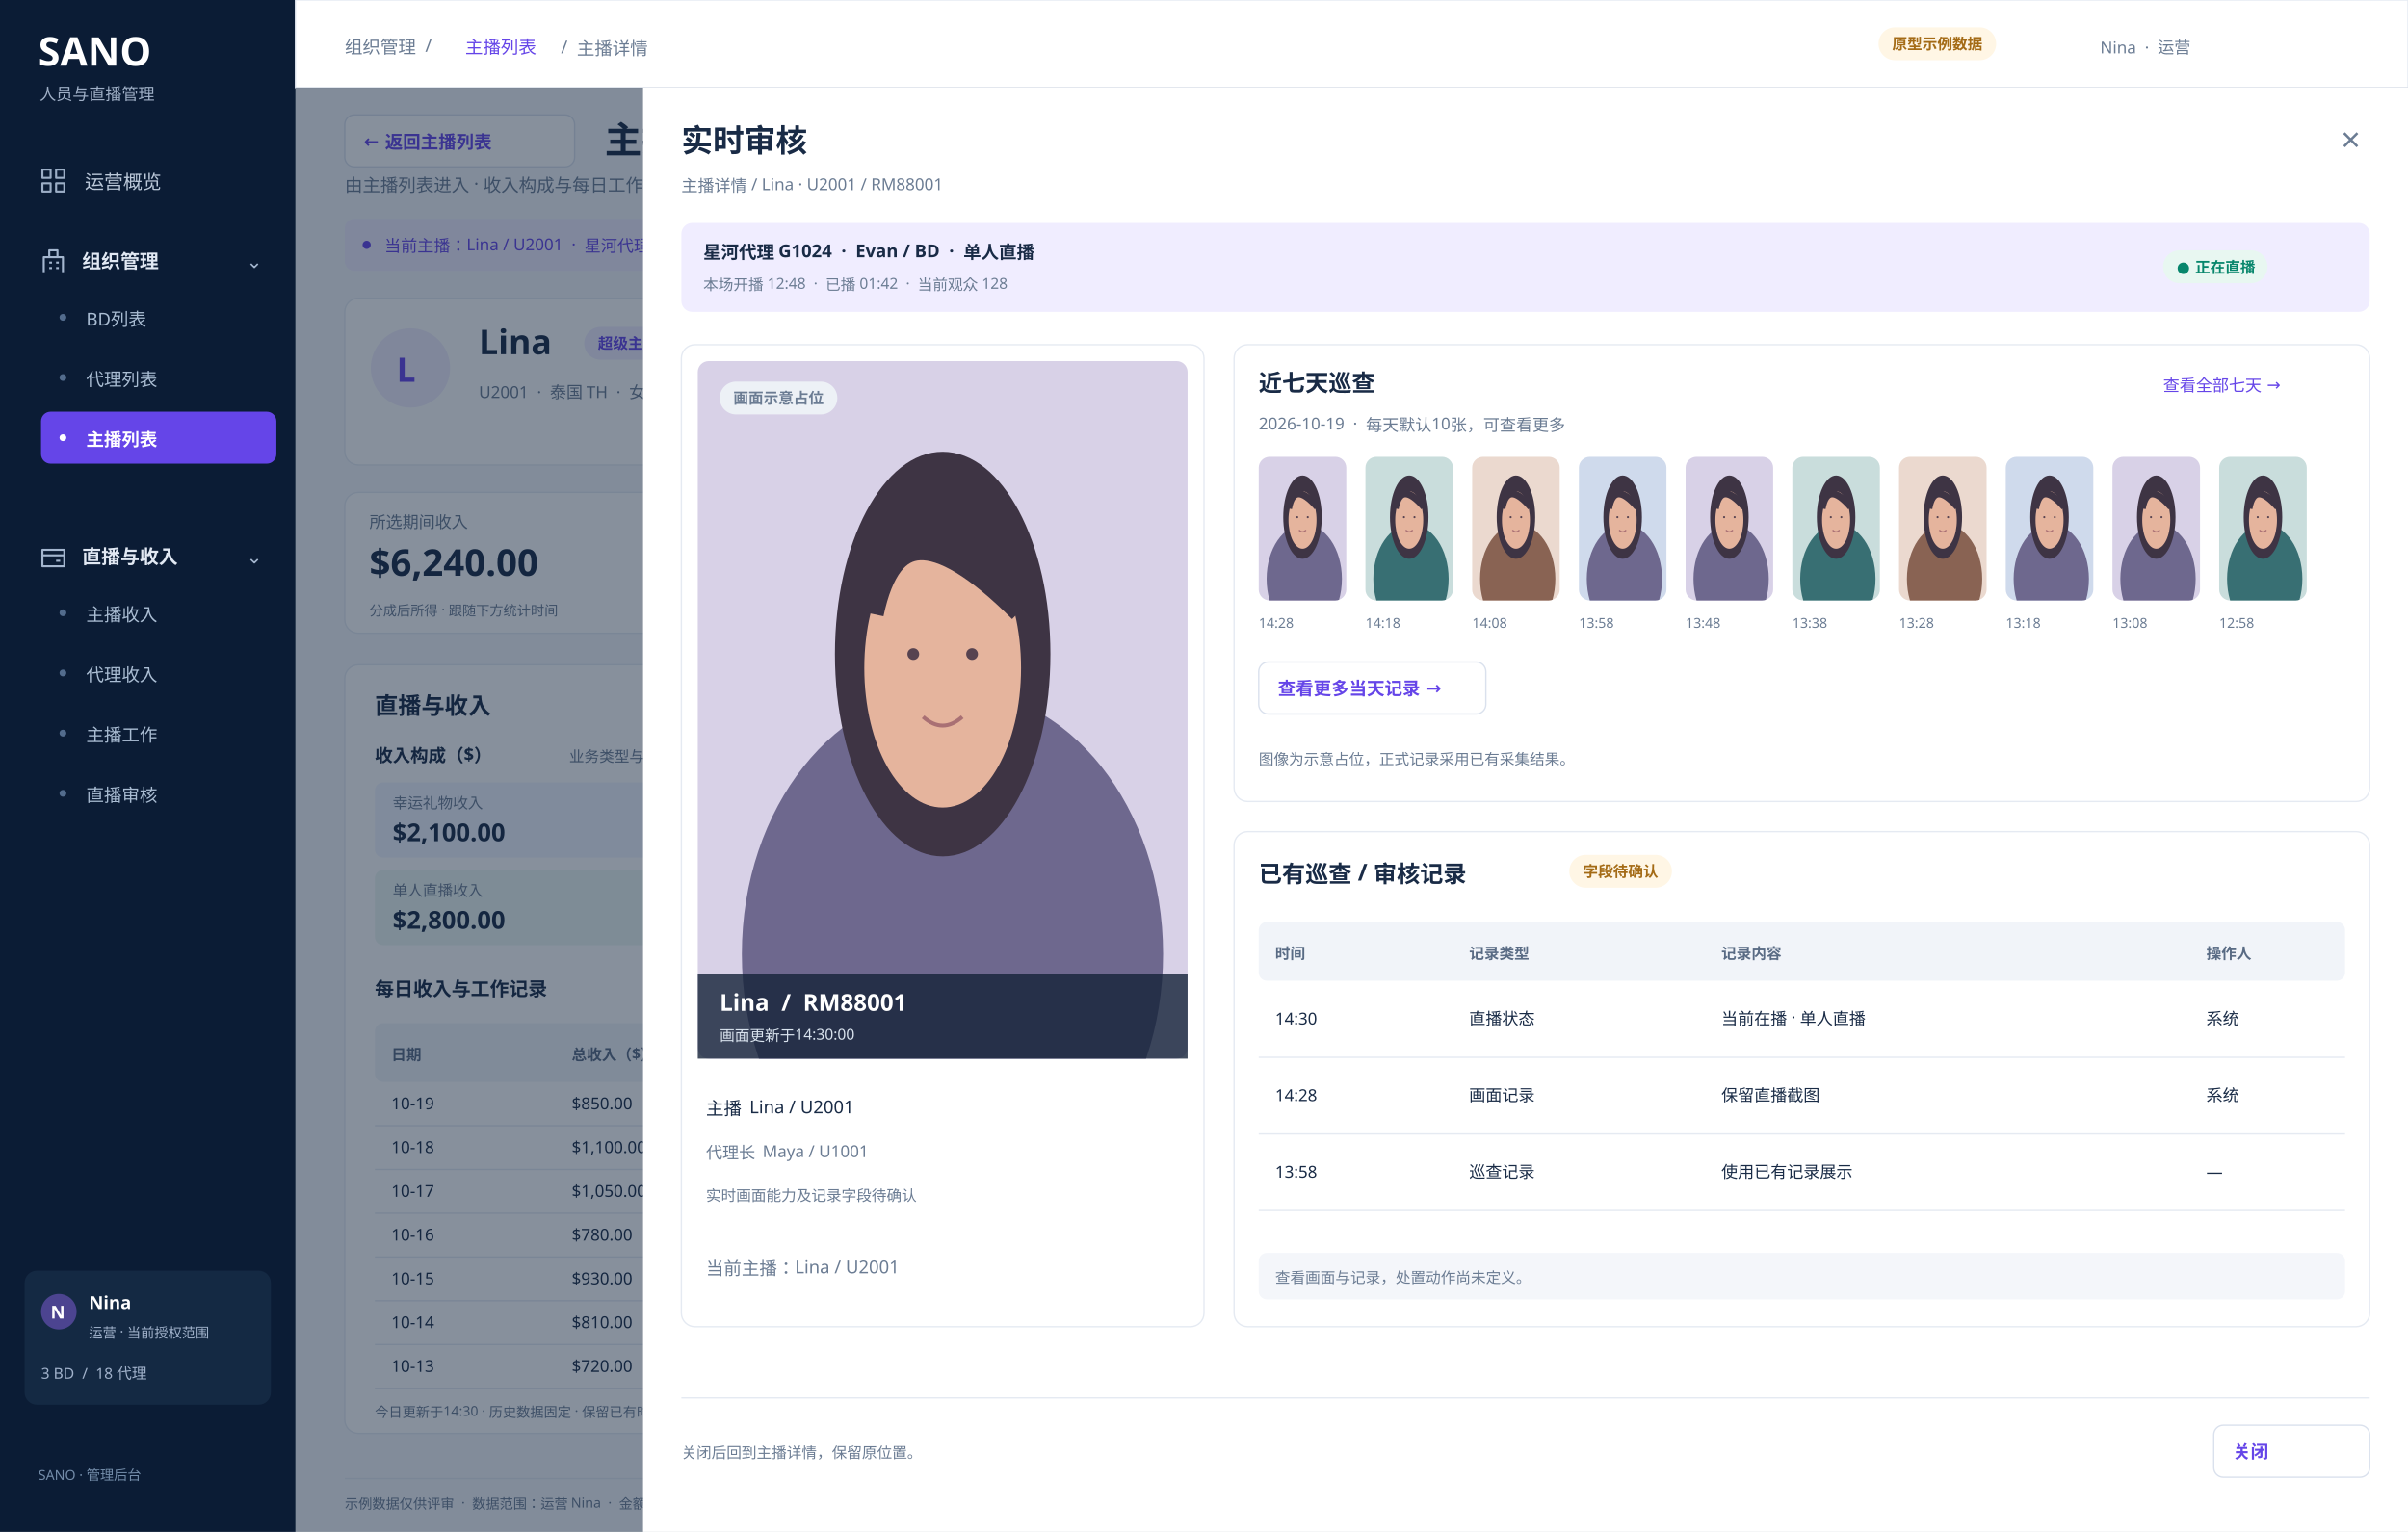
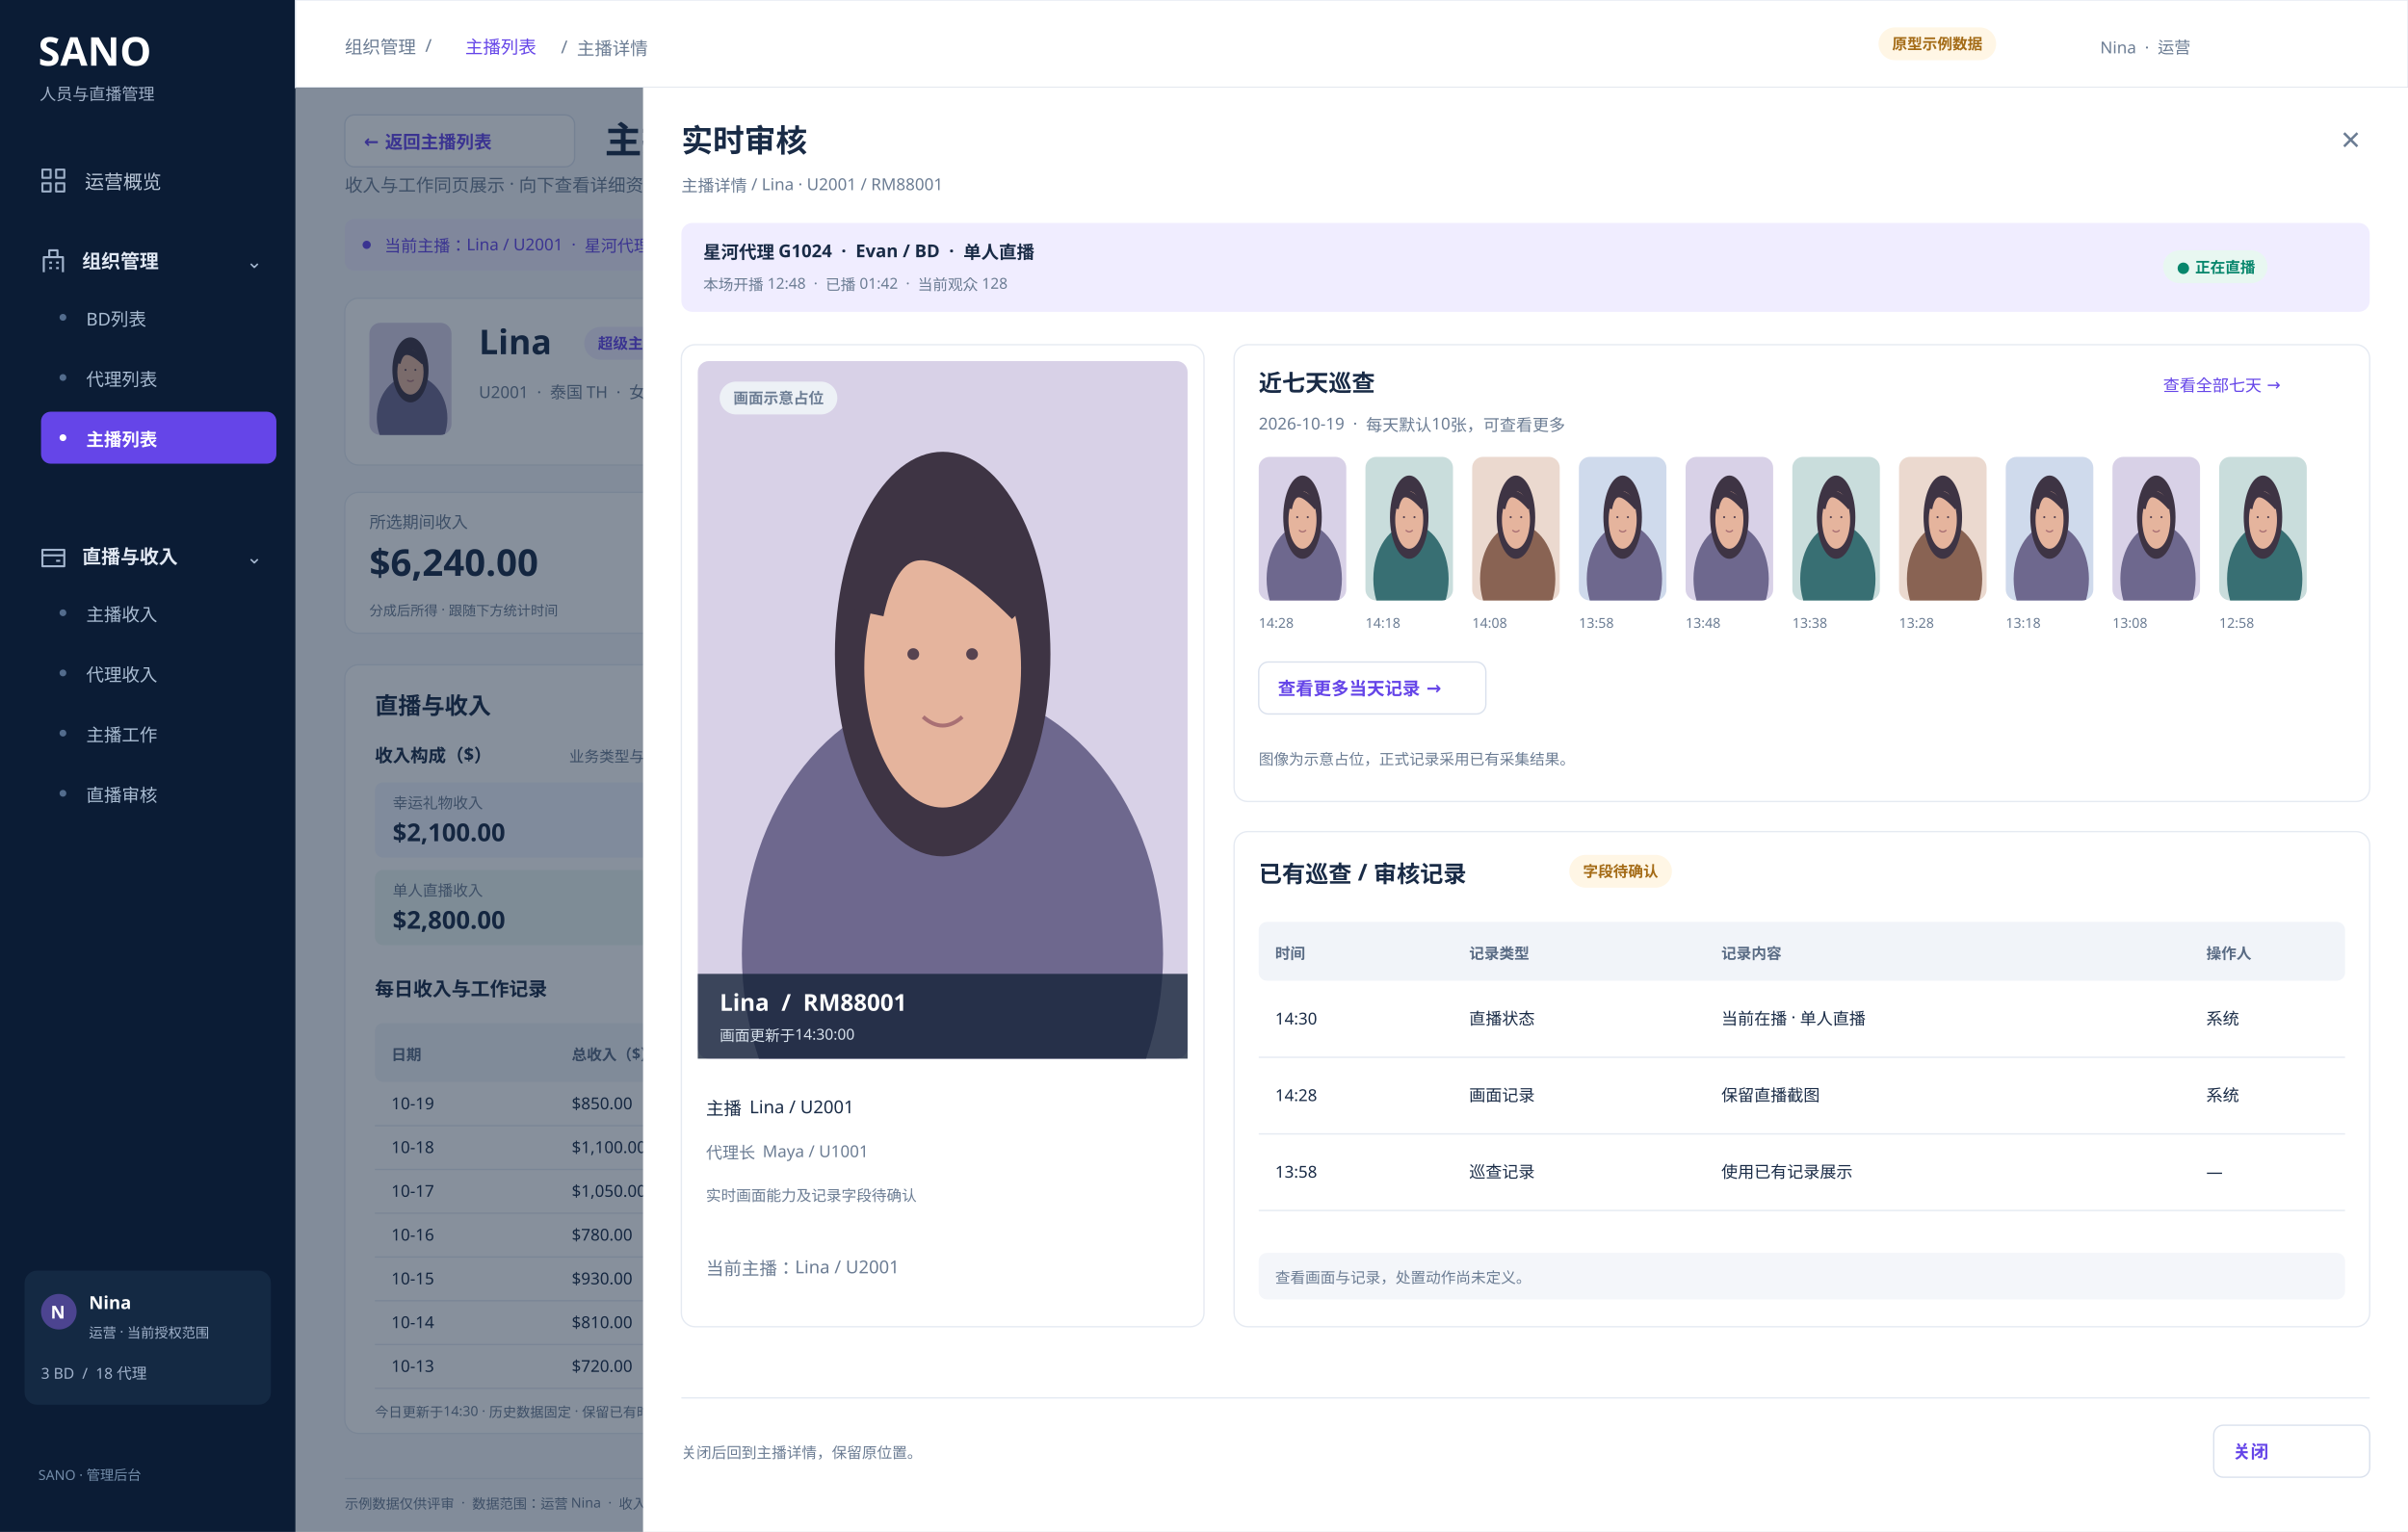
<svg xmlns="http://www.w3.org/2000/svg" width="1760" height="1120" viewBox="0 0 1760 1120">
  <style>text{font-family:"Microsoft YaHei","Segoe UI",sans-serif}a{cursor:pointer}</style>
  <rect x="0" y="0" width="1760" height="1120" rx="0" fill="#F5F7FB" stroke="none" />
  <rect x="0" y="0" width="216" height="1120" rx="0" fill="#0B1C35" stroke="none" />
  <text xml:space="preserve" x="28" y="48" font-size="29" fill="white" font-weight="750">SANO</text>
  <text xml:space="preserve" x="29" y="73" font-size="12" fill="#A0B0C7" font-weight="400">人员与直播管理</text>
  <a href="admin-01-01-01-我的运营概览.svg">
    <path d="M2 2h6v6H2z M12 2h6v6h-6z M2 12h6v6H2z M12 12h6v6h-6z" transform="translate(29,122)" fill="none" stroke="#9CAEC6" stroke-width="1.5" stroke-linejoin="round" />
    <text xml:space="preserve" x="62" y="138" font-size="14" fill="#BBC8D9" font-weight="400">运营概览</text>
  </a>
  <path d="M3 18V7h14v11 M7 7V2h6v5 M7 11h2 M12 11h2 M7 15h2 M12 15h2" transform="translate(29,181)" fill="none" stroke="#A4B6CF" stroke-width="1.5" stroke-linejoin="round" />
  <text xml:space="preserve" x="60" y="196" font-size="14" fill="#E1E8F3" font-weight="600">组织管理</text>
  <text xml:space="preserve" x="180" y="196" font-size="14" fill="#A4B6CF" font-weight="400">⌄</text>
  <a href="admin-02-01-01-BD列表.svg">
    <circle cx="46" cy="232" r="2.5" fill="#536C8D" />
    <text xml:space="preserve" x="63" y="238" font-size="13" fill="#AABDD3" font-weight="400">BD列表</text>
  </a>
  <a href="admin-03-01-01-代理树形列表.svg">
    <circle cx="46" cy="276" r="2.5" fill="#536C8D" />
    <text xml:space="preserve" x="63" y="282" font-size="13" fill="#AABDD3" font-weight="400">代理列表</text>
  </a>
  <a href="admin-04-01-01-主播列表.svg">
    <rect x="30" y="301" width="172" height="38" rx="7" fill="#6545E8" stroke="none" />
    <circle cx="46" cy="320" r="2.5" fill="white" />
    <text xml:space="preserve" x="63" y="326" font-size="13" fill="white" font-weight="600">主播列表</text>
  </a>
  <path d="M2 5h16v12H2z M2 9h16 M12 13h3" transform="translate(29,397)" fill="none" stroke="#A4B6CF" stroke-width="1.5" stroke-linejoin="round" />
  <text xml:space="preserve" x="60" y="412" font-size="14" fill="#E1E8F3" font-weight="600">直播与收入</text>
  <text xml:space="preserve" x="180" y="412" font-size="14" fill="#A4B6CF" font-weight="400">⌄</text>
  <a href="admin-05-01-01-主播收入数据.svg">
    <circle cx="46" cy="448" r="2.5" fill="#536C8D" />
    <text xml:space="preserve" x="63" y="454" font-size="13" fill="#AABDD3" font-weight="400">主播收入</text>
  </a>
  <a href="admin-06-01-01-代理收入数据.svg">
    <circle cx="46" cy="492" r="2.5" fill="#536C8D" />
    <text xml:space="preserve" x="63" y="498" font-size="13" fill="#AABDD3" font-weight="400">代理收入</text>
  </a>
  <a href="admin-07-01-01-主播工作数据.svg">
    <circle cx="46" cy="536" r="2.5" fill="#536C8D" />
    <text xml:space="preserve" x="63" y="542" font-size="13" fill="#AABDD3" font-weight="400">主播工作</text>
  </a>
  <a href="admin-08-01-01-当前直播间列表.svg">
    <circle cx="46" cy="580" r="2.5" fill="#536C8D" />
    <text xml:space="preserve" x="63" y="586" font-size="13" fill="#AABDD3" font-weight="400">直播审核</text>
  </a>
  <rect x="18" y="929" width="180" height="98" rx="9" fill="#142943" stroke="none" />
  <circle cx="43" cy="959" r="13" fill="#4C4490" />
  <text xml:space="preserve" x="37" y="964" font-size="13" fill="white" font-weight="600">N</text>
  <text xml:space="preserve" x="65" y="957" font-size="13" fill="white" font-weight="600">Nina</text>
  <text xml:space="preserve" x="65" y="978" font-size="10" fill="#A1B2CB" font-weight="400">运营 · 当前授权范围</text>
  <text xml:space="preserve" x="30" y="1008" font-size="11" fill="#A1B2CB" font-weight="400">3 BD  /  18 代理</text>
  <text xml:space="preserve" x="28" y="1082" font-size="10" fill="#738CA9" font-weight="400">SANO · 管理后台</text>
  <rect x="216" y="0" width="1544" height="64" rx="0" fill="white" stroke="#E5EAF2" />
  <text xml:space="preserve" x="252" y="39" font-size="13" fill="#6B7C93" font-weight="400">组织管理  /</text>
  <a href="admin-04-01-01-主播列表.svg">
    <text xml:space="preserve" x="340" y="39" font-size="13" fill="#6545E8" font-weight="400">主播列表</text>
  </a>
  <text xml:space="preserve" x="410" y="39" font-size="13" fill="#6B7C93" font-weight="400">/  主播详情</text>
  <rect x="1373" y="20" width="86" height="24" rx="12" fill="#FFF6E5" stroke="none" />
  <text xml:space="preserve" x="1383" y="36" font-size="11" fill="#A46B16" font-weight="550">原型示例数据</text>
  <text xml:space="preserve" x="1535" y="39" font-size="12" fill="#6B7C93" font-weight="400">Nina  ·  运营</text>
  <a href="admin-04-01-01-主播列表.svg">
    <rect x="252" y="84" width="168" height="38" rx="7" fill="white" stroke="#DAE1ED" />
    <text xml:space="preserve" x="266" y="108" font-size="13" fill="#6545E8" font-weight="550">← 返回主播列表</text>
  </a>
  <text xml:space="preserve" x="442" y="112" font-size="27" fill="#192B46" font-weight="700">主播详情</text>
-   <text xml:space="preserve" x="252" y="140" font-size="13" fill="#6B7C93" font-weight="400">由主播列表进入 · 收入构成与每日工作记录同页展示</text>
+   <text xml:space="preserve" x="252" y="140" font-size="13" fill="#6B7C93" font-weight="400">收入与工作同页展示 · 向下查看详细资料、账户余额及最后一次上报</text>
  <rect x="1519" y="89" width="86" height="24" rx="12" fill="#F0EDFF" stroke="none" />
  <text xml:space="preserve" x="1529" y="105" font-size="11" fill="#6545E8" font-weight="550">我的授权范围</text>
  <path d="M252 1081H1724" transform="" stroke="#E5EAF2" fill="none" />
-   <text xml:space="preserve" x="252" y="1103" font-size="10" fill="#6B7C93" font-weight="400">示例数据仅供评审  ·  数据范围：运营 Nina  ·  金额 USD  ·  时区 UTC+8</text>
+   <text xml:space="preserve" x="252" y="1103" font-size="10" fill="#6B7C93" font-weight="400">示例数据仅供评审  ·  数据范围：运营 Nina  ·  收入 USD  ·  余额按所标单位  ·  时区 UTC+8</text>
  <text xml:space="preserve" x="1470" y="1103" font-size="10" fill="#6B7C93" font-weight="400">admin-08-02-02  /  V1</text>
  <rect x="252" y="160" width="1472" height="38" rx="7" fill="#F0EDFF" stroke="none" />
  <circle cx="268" cy="179" r="3" fill="#6545E8" />
  <text xml:space="preserve" x="281" y="184" font-size="12" fill="#6545E8" font-weight="400">当前主播：Lina / U2001  ·  星河代理 G1024  ·  负责人 Evan / BD</text>
  <text xml:space="preserve" x="1446" y="184" font-size="11" fill="#6B7C93" font-weight="400">今日数据更新于 14:30</text>
  <rect x="252" y="218" width="1472" height="122" rx="10" fill="white" stroke="#E5EAF2" />
-   <circle cx="300" cy="269" r="29" fill="#6545E818" />
-   <text xml:space="preserve" x="289.85" y="279.15" font-size="24.65" fill="#6545E8" font-weight="600">L</text>
+   <rect x="270" y="236" width="60" height="82" rx="8" fill="#D8D1E7" stroke="none" />
+   <g clip-path="url(#clip-23-270-236)">
+     <defs>
+       <clipPath id="clip-23-270-236">
+         <rect x="270" y="236" width="60" height="82" rx="8" />
+       </clipPath>
+     </defs>
+     <ellipse cx="301.2" cy="305.7" rx="25.8" ry="31.16" fill="#6E688E" />
+     <ellipse cx="300" cy="270.44" rx="13.2" ry="23.78" fill="#3E3444" />
+     <ellipse cx="300" cy="272.08" rx="9.6" ry="16.4" fill="#E5B49D" />
+     <path d="M290.4 265.52Q294 249.12 310.2 264.7" stroke="#3E3444" stroke-width="4.8" fill="none" />
+     <circle cx="296.4" cy="270.44" r="0.72" fill="#574350" />
+     <circle cx="303.6" cy="270.44" r="0.72" fill="#574350" />
+     <path d="M297.6 277.82q2.4 2.05 4.8 0" stroke="#A97074" stroke-width="1" fill="none" />
+   </g>
  <text xml:space="preserve" x="350" y="259" font-size="25" fill="#192B46" font-weight="650">Lina</text>
  <rect x="427" y="239" width="64" height="24" rx="12" fill="#F0EDFF" stroke="none" />
  <text xml:space="preserve" x="437" y="255" font-size="11" fill="#6545E8" font-weight="550">超级主播</text>
  <rect x="528" y="239" width="53" height="24" rx="12" fill="#E8F7F1" stroke="none" />
  <text xml:space="preserve" x="538" y="255" font-size="11" fill="#07866C" font-weight="550">已实名</text>
  <text xml:space="preserve" x="350" y="291" font-size="12" fill="#6B7C93" font-weight="400">U2001  ·  泰国 TH  ·  女  ·  注册 2026-04-12 10:20</text>
  <text xml:space="preserve" x="1050" y="258" font-size="12" fill="#192B46" font-weight="400">代理长  Maya / U1001</text>
  <text xml:space="preserve" x="1050" y="290" font-size="12" fill="#07866C" font-weight="400">当前状态  ● 正在直播</text>
  <a href="admin-08-02-02-实时审核-主播详情来源.svg">
    <rect x="1520" y="251" width="180" height="38" rx="7" fill="#6545E8" stroke="#6545E8" />
    <text xml:space="preserve" x="1534" y="275" font-size="13" fill="white" font-weight="550">进入实时审核 →</text>
  </a>
  <rect x="252" y="360" width="357.5" height="103" rx="10" fill="white" stroke="#E5EAF2" />
  <text xml:space="preserve" x="270" y="386" font-size="12" fill="#6B7C93" font-weight="400">所选期间收入</text>
  <text xml:space="preserve" x="270" y="421" font-size="27" fill="#192B46" font-weight="650">$6,240.00</text>
  <text xml:space="preserve" x="270" y="450" font-size="10" fill="#6B7C93" font-weight="400">分成后所得 · 跟随下方统计时间</text>
  <rect x="623.5" y="360" width="357.5" height="103" rx="10" fill="white" stroke="#E5EAF2" />
  <text xml:space="preserve" x="641.5" y="386" font-size="12" fill="#6B7C93" font-weight="400">本人消费</text>
  <text xml:space="preserve" x="641.5" y="421" font-size="27" fill="#192B46" font-weight="650">$286.00</text>
  <text xml:space="preserve" x="641.5" y="450" font-size="10" fill="#6B7C93" font-weight="400">个人消费示意 · 明细待细化</text>
  <rect x="995" y="360" width="357.5" height="103" rx="10" fill="white" stroke="#E5EAF2" />
  <text xml:space="preserve" x="1013" y="386" font-size="12" fill="#6B7C93" font-weight="400">冻结收益</text>
  <text xml:space="preserve" x="1013" y="421" font-size="27" fill="#192B46" font-weight="650">$150.00</text>
  <text xml:space="preserve" x="1013" y="450" font-size="10" fill="#6B7C93" font-weight="400">使用已有冻结收益字段</text>
  <rect x="1366.5" y="360" width="357.5" height="103" rx="10" fill="white" stroke="#E5EAF2" />
  <text xml:space="preserve" x="1384.5" y="386" font-size="12" fill="#6B7C93" font-weight="400">所选期间工作时长</text>
  <text xml:space="preserve" x="1384.5" y="421" font-size="27" fill="#192B46" font-weight="650">452 min</text>
  <text xml:space="preserve" x="1384.5" y="450" font-size="10" fill="#6B7C93" font-weight="400">跟随下方统计时间 · 允许已有误差</text>
  <rect x="252" y="486" width="934" height="562" rx="10" fill="white" stroke="#E5EAF2" />
  <text xml:space="preserve" x="274" y="522" font-size="17" fill="#192B46" font-weight="650">直播与收入</text>
  <text xml:space="preserve" x="558" y="523" font-size="11" fill="#6B7C93" font-weight="500">统计时间段</text>
  <rect x="627" y="501" width="351" height="32" rx="6" fill="white" stroke="#DDE4EF" />
  <text xml:space="preserve" x="638" y="522" font-size="12" fill="#192B46" font-weight="400">2026-10-13 — 2026-10-19</text>
  <text xml:space="preserve" x="956" y="522" font-size="13" fill="#6B7C93" font-weight="400">▦</text>
  <rect x="990" y="501" width="86" height="32" rx="7" fill="white" stroke="#DAE1ED" />
  <text xml:space="preserve" x="1004" y="522" font-size="13" fill="#6545E8" font-weight="550">近7天</text>
  <rect x="1088" y="501" width="76" height="32" rx="7" fill="#6545E8" stroke="#6545E8" />
  <text xml:space="preserve" x="1102" y="522" font-size="13" fill="white" font-weight="550">查询</text>
  <text xml:space="preserve" x="274" y="557" font-size="13" fill="#192B46" font-weight="600">收入构成（$）</text>
  <text xml:space="preserve" x="416" y="557" font-size="11" fill="#6B7C93" font-weight="400">业务类型与渠道类型同时展示</text>
  <text xml:space="preserve" x="930" y="557" font-size="11" fill="#6B7C93" font-weight="400">默认近7天，含今天</text>
  <rect x="274" y="572" width="290" height="55" rx="6" fill="#F1F5FF" stroke="none" />
  <text xml:space="preserve" x="287" y="591" font-size="11" fill="#6B7C93" font-weight="400">幸运礼物收入</text>
  <text xml:space="preserve" x="287" y="615" font-size="18" fill="#192B46" font-weight="650">$2,100.00</text>
  <rect x="574" y="572" width="290" height="55" rx="6" fill="#F1F5FF" stroke="none" />
  <text xml:space="preserve" x="587" y="591" font-size="11" fill="#6B7C93" font-weight="400">普通礼物收入</text>
  <text xml:space="preserve" x="587" y="615" font-size="18" fill="#192B46" font-weight="650">$3,000.00</text>
  <rect x="874" y="572" width="290" height="55" rx="6" fill="#F1F5FF" stroke="none" />
  <text xml:space="preserve" x="887" y="591" font-size="11" fill="#6B7C93" font-weight="400">游戏收入</text>
  <text xml:space="preserve" x="887" y="615" font-size="18" fill="#192B46" font-weight="650">$1,140.00</text>
  <rect x="274" y="636" width="215" height="55" rx="6" fill="#EDF7F3" stroke="none" />
  <text xml:space="preserve" x="287" y="655" font-size="11" fill="#6B7C93" font-weight="400">单人直播收入</text>
  <text xml:space="preserve" x="287" y="679" font-size="18" fill="#192B46" font-weight="650">$2,800.00</text>
  <rect x="499" y="636" width="215" height="55" rx="6" fill="#EDF7F3" stroke="none" />
  <text xml:space="preserve" x="512" y="655" font-size="11" fill="#6B7C93" font-weight="400">多人视频直播收入</text>
  <text xml:space="preserve" x="512" y="679" font-size="18" fill="#192B46" font-weight="650">$2,200.00</text>
  <rect x="724" y="636" width="215" height="55" rx="6" fill="#EDF7F3" stroke="none" />
  <text xml:space="preserve" x="737" y="655" font-size="11" fill="#6B7C93" font-weight="400">音频直播收入</text>
  <text xml:space="preserve" x="737" y="679" font-size="18" fill="#192B46" font-weight="650">$740.00</text>
  <rect x="949" y="636" width="215" height="55" rx="6" fill="#EDF7F3" stroke="none" />
  <text xml:space="preserve" x="962" y="655" font-size="11" fill="#6B7C93" font-weight="400">私聊收入</text>
  <text xml:space="preserve" x="962" y="679" font-size="18" fill="#192B46" font-weight="650">$500.00</text>
  <text xml:space="preserve" x="274" y="728" font-size="14" fill="#192B46" font-weight="650">每日收入与工作记录</text>
  <text xml:space="preserve" x="930" y="728" font-size="11" fill="#6B7C93" font-weight="400">2026-10-13 — 2026-10-19 · min</text>
  <rect x="274" y="748" width="890" height="43" rx="6" fill="#F1F4F9" stroke="none" />
  <text xml:space="preserve" x="286" y="775" font-size="11" fill="#596B84" font-weight="600">日期</text>
  <text xml:space="preserve" x="417.852" y="775" font-size="11" fill="#596B84" font-weight="600">总收入（$）</text>
  <text xml:space="preserve" x="582.667" y="775" font-size="11" fill="#596B84" font-weight="600">总时长（min）</text>
  <text xml:space="preserve" x="740.889" y="775" font-size="11" fill="#596B84" font-weight="600">单人（min）</text>
  <text xml:space="preserve" x="885.926" y="775" font-size="11" fill="#596B84" font-weight="600">多人（min）</text>
  <text xml:space="preserve" x="1030.963" y="775" font-size="11" fill="#596B84" font-weight="600">上麦（min）</text>
  <path d="M274 823H1164" transform="" stroke="#E5EAF2" fill="none" />
  <text xml:space="preserve" x="286" y="811" font-size="12" fill="#192B46" font-weight="400">10-19</text>
  <text xml:space="preserve" x="417.852" y="811" font-size="12" fill="#192B46" font-weight="400">$850.00</text>
  <text xml:space="preserve" x="582.667" y="811" font-size="12" fill="#192B46" font-weight="400">60</text>
  <text xml:space="preserve" x="740.889" y="811" font-size="12" fill="#192B46" font-weight="400">35</text>
  <text xml:space="preserve" x="885.926" y="811" font-size="12" fill="#192B46" font-weight="400">24.9</text>
  <text xml:space="preserve" x="1030.963" y="811" font-size="12" fill="#192B46" font-weight="400">20</text>
  <path d="M274 855H1164" transform="" stroke="#E5EAF2" fill="none" />
  <text xml:space="preserve" x="286" y="843" font-size="12" fill="#192B46" font-weight="400">10-18</text>
  <text xml:space="preserve" x="417.852" y="843" font-size="12" fill="#192B46" font-weight="400">$1,100.00</text>
  <text xml:space="preserve" x="582.667" y="843" font-size="12" fill="#192B46" font-weight="400">74</text>
  <text xml:space="preserve" x="740.889" y="843" font-size="12" fill="#192B46" font-weight="400">42</text>
  <text xml:space="preserve" x="885.926" y="843" font-size="12" fill="#192B46" font-weight="400">31.9</text>
  <text xml:space="preserve" x="1030.963" y="843" font-size="12" fill="#192B46" font-weight="400">25</text>
  <path d="M274 887H1164" transform="" stroke="#E5EAF2" fill="none" />
  <text xml:space="preserve" x="286" y="875" font-size="12" fill="#192B46" font-weight="400">10-17</text>
  <text xml:space="preserve" x="417.852" y="875" font-size="12" fill="#192B46" font-weight="400">$1,050.00</text>
  <text xml:space="preserve" x="582.667" y="875" font-size="12" fill="#192B46" font-weight="400">67</text>
  <text xml:space="preserve" x="740.889" y="875" font-size="12" fill="#192B46" font-weight="400">40</text>
  <text xml:space="preserve" x="885.926" y="875" font-size="12" fill="#192B46" font-weight="400">26.9</text>
  <text xml:space="preserve" x="1030.963" y="875" font-size="12" fill="#192B46" font-weight="400">18</text>
  <path d="M274 919H1164" transform="" stroke="#E5EAF2" fill="none" />
  <text xml:space="preserve" x="286" y="907" font-size="12" fill="#192B46" font-weight="400">10-16</text>
  <text xml:space="preserve" x="417.852" y="907" font-size="12" fill="#192B46" font-weight="400">$780.00</text>
  <text xml:space="preserve" x="582.667" y="907" font-size="12" fill="#192B46" font-weight="400">72</text>
  <text xml:space="preserve" x="740.889" y="907" font-size="12" fill="#192B46" font-weight="400">40</text>
  <text xml:space="preserve" x="885.926" y="907" font-size="12" fill="#192B46" font-weight="400">32</text>
  <text xml:space="preserve" x="1030.963" y="907" font-size="12" fill="#192B46" font-weight="400">26</text>
  <path d="M274 951H1164" transform="" stroke="#E5EAF2" fill="none" />
  <text xml:space="preserve" x="286" y="939" font-size="12" fill="#192B46" font-weight="400">10-15</text>
  <text xml:space="preserve" x="417.852" y="939" font-size="12" fill="#192B46" font-weight="400">$930.00</text>
  <text xml:space="preserve" x="582.667" y="939" font-size="12" fill="#192B46" font-weight="400">63</text>
  <text xml:space="preserve" x="740.889" y="939" font-size="12" fill="#192B46" font-weight="400">36</text>
  <text xml:space="preserve" x="885.926" y="939" font-size="12" fill="#192B46" font-weight="400">27</text>
  <text xml:space="preserve" x="1030.963" y="939" font-size="12" fill="#192B46" font-weight="400">22</text>
  <path d="M274 983H1164" transform="" stroke="#E5EAF2" fill="none" />
  <text xml:space="preserve" x="286" y="971" font-size="12" fill="#192B46" font-weight="400">10-14</text>
  <text xml:space="preserve" x="417.852" y="971" font-size="12" fill="#192B46" font-weight="400">$810.00</text>
  <text xml:space="preserve" x="582.667" y="971" font-size="12" fill="#192B46" font-weight="400">60</text>
  <text xml:space="preserve" x="740.889" y="971" font-size="12" fill="#192B46" font-weight="400">34</text>
  <text xml:space="preserve" x="885.926" y="971" font-size="12" fill="#192B46" font-weight="400">26</text>
  <text xml:space="preserve" x="1030.963" y="971" font-size="12" fill="#192B46" font-weight="400">20</text>
  <path d="M274 1015H1164" transform="" stroke="#E5EAF2" fill="none" />
  <text xml:space="preserve" x="286" y="1003" font-size="12" fill="#192B46" font-weight="400">10-13</text>
  <text xml:space="preserve" x="417.852" y="1003" font-size="12" fill="#192B46" font-weight="400">$720.00</text>
  <text xml:space="preserve" x="582.667" y="1003" font-size="12" fill="#192B46" font-weight="400">56</text>
  <text xml:space="preserve" x="740.889" y="1003" font-size="12" fill="#192B46" font-weight="400">33</text>
  <text xml:space="preserve" x="885.926" y="1003" font-size="12" fill="#192B46" font-weight="400">23</text>
  <text xml:space="preserve" x="1030.963" y="1003" font-size="12" fill="#192B46" font-weight="400">16</text>
  <text xml:space="preserve" x="274" y="1036" font-size="10" fill="#6B7C93" font-weight="400">今日更新于14:30 · 历史数据固定 · 保留已有时长计算误差</text>
  <rect x="1208" y="486" width="516" height="251" rx="10" fill="white" stroke="#E5EAF2" />
  <text xml:space="preserve" x="1230" y="522" font-size="17" fill="#192B46" font-weight="650">身份与归属</text>
  <text xml:space="preserve" x="1230" y="565" font-size="12" fill="#6B7C93" font-weight="400">所属代理</text>
  <text xml:space="preserve" x="1350" y="565" font-size="12" fill="#192B46" font-weight="400">星河代理 / G1024</text>
  <text xml:space="preserve" x="1230" y="602" font-size="12" fill="#6B7C93" font-weight="400">代理长</text>
  <text xml:space="preserve" x="1350" y="602" font-size="12" fill="#192B46" font-weight="400">Maya / U1001</text>
  <text xml:space="preserve" x="1230" y="639" font-size="12" fill="#6B7C93" font-weight="400">所属运营</text>
  <text xml:space="preserve" x="1350" y="639" font-size="12" fill="#192B46" font-weight="400">Evan / BD1001</text>
  <text xml:space="preserve" x="1230" y="676" font-size="12" fill="#6B7C93" font-weight="400">上级代理</text>
  <text xml:space="preserve" x="1350" y="676" font-size="12" fill="#192B46" font-weight="400">无上级代理</text>
  <rect x="1208" y="757" width="516" height="291" rx="10" fill="white" stroke="#E5EAF2" />
  <text xml:space="preserve" x="1230" y="793" font-size="17" fill="#192B46" font-weight="650">近七天巡查</text>
  <text xml:space="preserve" x="1230" y="820" font-size="12" fill="#6B7C93" font-weight="400">按天查看截图，每天默认10张</text>
  <rect x="1230" y="840" width="99" height="115" rx="8" fill="#D8D1E7" stroke="none" />
  <g clip-path="url(#clip-23-1230-840)">
    <defs>
      <clipPath id="clip-23-1230-840">
        <rect x="1230" y="840" width="99" height="115" rx="8" />
      </clipPath>
    </defs>
    <ellipse cx="1281.48" cy="937.75" rx="42.57" ry="43.7" fill="#6E688E" />
    <ellipse cx="1279.5" cy="888.3" rx="21.78" ry="33.35" fill="#3E3444" />
    <ellipse cx="1279.5" cy="890.6" rx="15.84" ry="23" fill="#E5B49D" />
    <path d="M1263.66 881.4Q1269.6 858.4 1296.33 880.25" stroke="#3E3444" stroke-width="7.92" fill="none" />
    <circle cx="1273.56" cy="888.3" r="1.188" fill="#574350" />
    <circle cx="1285.44" cy="888.3" r="1.188" fill="#574350" />
    <path d="M1275.54 898.65q3.96 2.875 7.92 0" stroke="#A97074" stroke-width="1" fill="none" />
  </g>
  <rect x="1346" y="840" width="99" height="115" rx="8" fill="#C9DDDC" stroke="none" />
  <g clip-path="url(#clip-23-1346-840)">
    <defs>
      <clipPath id="clip-23-1346-840">
        <rect x="1346" y="840" width="99" height="115" rx="8" />
      </clipPath>
    </defs>
    <ellipse cx="1397.48" cy="937.75" rx="42.57" ry="43.7" fill="#386F73" />
    <ellipse cx="1395.5" cy="888.3" rx="21.78" ry="33.35" fill="#3E3444" />
    <ellipse cx="1395.5" cy="890.6" rx="15.84" ry="23" fill="#E5B49D" />
    <path d="M1379.66 881.4Q1385.6 858.4 1412.33 880.25" stroke="#3E3444" stroke-width="7.92" fill="none" />
    <circle cx="1389.56" cy="888.3" r="1.188" fill="#574350" />
    <circle cx="1401.44" cy="888.3" r="1.188" fill="#574350" />
    <path d="M1391.54 898.65q3.96 2.875 7.92 0" stroke="#A97074" stroke-width="1" fill="none" />
  </g>
  <rect x="1462" y="840" width="99" height="115" rx="8" fill="#EBD9CF" stroke="none" />
  <g clip-path="url(#clip-23-1462-840)">
    <defs>
      <clipPath id="clip-23-1462-840">
        <rect x="1462" y="840" width="99" height="115" rx="8" />
      </clipPath>
    </defs>
    <ellipse cx="1513.48" cy="937.75" rx="42.57" ry="43.7" fill="#896353" />
    <ellipse cx="1511.5" cy="888.3" rx="21.78" ry="33.35" fill="#3E3444" />
    <ellipse cx="1511.5" cy="890.6" rx="15.84" ry="23" fill="#E5B49D" />
    <path d="M1495.66 881.4Q1501.6 858.4 1528.33 880.25" stroke="#3E3444" stroke-width="7.92" fill="none" />
    <circle cx="1505.56" cy="888.3" r="1.188" fill="#574350" />
    <circle cx="1517.44" cy="888.3" r="1.188" fill="#574350" />
    <path d="M1507.54 898.65q3.96 2.875 7.92 0" stroke="#A97074" stroke-width="1" fill="none" />
  </g>
  <rect x="1578" y="840" width="99" height="115" rx="8" fill="#CFDAEC" stroke="none" />
  <g clip-path="url(#clip-23-1578-840)">
    <defs>
      <clipPath id="clip-23-1578-840">
        <rect x="1578" y="840" width="99" height="115" rx="8" />
      </clipPath>
    </defs>
    <ellipse cx="1629.48" cy="937.75" rx="42.57" ry="43.7" fill="#6E688E" />
    <ellipse cx="1627.5" cy="888.3" rx="21.78" ry="33.35" fill="#3E3444" />
    <ellipse cx="1627.5" cy="890.6" rx="15.84" ry="23" fill="#E5B49D" />
    <path d="M1611.66 881.4Q1617.6 858.4 1644.33 880.25" stroke="#3E3444" stroke-width="7.92" fill="none" />
    <circle cx="1621.56" cy="888.3" r="1.188" fill="#574350" />
    <circle cx="1633.44" cy="888.3" r="1.188" fill="#574350" />
    <path d="M1623.54 898.65q3.96 2.875 7.92 0" stroke="#A97074" stroke-width="1" fill="none" />
  </g>
  <a href="admin-08-03-01-近七天巡查记录.svg">
    <text xml:space="preserve" x="1230" y="1006" font-size="13" fill="#6545E8" font-weight="400">查看七天记录 →</text>
  </a>
  <a href="admin-04-02-01-主播详情.svg">
    <rect x="216" y="64" width="1544" height="1056" rx="0" fill="#10223B80" stroke="none" />
  </a>
  <rect x="470" y="64" width="1290" height="1056" rx="0" fill="white" stroke="none" />
  <text xml:space="preserve" x="498" y="111" font-size="23" fill="#192B46" font-weight="650">实时审核</text>
  <text xml:space="preserve" x="498" y="140" font-size="12" fill="#6B7C93" font-weight="400">主播详情 / Lina · U2001 / RM88001</text>
  <a href="admin-04-02-01-主播详情.svg">
    <text xml:space="preserve" x="1711" y="111" font-size="25" fill="#6B7C93" font-weight="400">×</text>
  </a>
  <rect x="498" y="163" width="1234" height="65" rx="8" fill="#F0EDFF" stroke="none" />
  <text xml:space="preserve" x="514" y="189" font-size="13" fill="#192B46" font-weight="550">星河代理 G1024  ·  Evan / BD  ·  单人直播</text>
  <text xml:space="preserve" x="514" y="212" font-size="11" fill="#6B7C93" font-weight="400">本场开播 12:48  ·  已播 01:42  ·  当前观众 128</text>
  <rect x="1581" y="183" width="76.32" height="24" rx="12" fill="#E8F7F1" stroke="none" />
  <text xml:space="preserve" x="1591" y="199" font-size="11" fill="#07866C" font-weight="550">● 正在直播</text>
  <rect x="498" y="252" width="382" height="718" rx="10" fill="white" stroke="#E5EAF2" />
  <rect x="510" y="264" width="358" height="510" rx="8" fill="#D8D1E7" stroke="none" />
  <g clip-path="url(#clip-23-510-264)">
    <defs>
      <clipPath id="clip-23-510-264">
        <rect x="510" y="264" width="358" height="510" rx="8" />
      </clipPath>
    </defs>
    <ellipse cx="696.16" cy="697.5" rx="153.94" ry="193.8" fill="#6E688E" />
    <ellipse cx="689" cy="478.2" rx="78.76" ry="147.9" fill="#3E3444" />
    <ellipse cx="689" cy="488.4" rx="57.28" ry="102" fill="#E5B49D" />
    <path d="M631.72 447.6Q653.2 345.6 749.86 442.5" stroke="#3E3444" stroke-width="28.64" fill="none" />
    <circle cx="667.52" cy="478.2" r="4.296" fill="#574350" />
    <circle cx="710.48" cy="478.2" r="4.296" fill="#574350" />
    <path d="M674.68 524.1q14.32 12.75 28.64 0" stroke="#A97074" stroke-width="2.864" fill="none" />
  </g>
  <rect x="526" y="279" width="86" height="24" rx="12" fill="#EDF1F6" stroke="none" />
  <text xml:space="preserve" x="536" y="295" font-size="11" fill="#6B7C93" font-weight="550">画面示意占位</text>
  <rect x="510" y="712" width="358" height="62" rx="0" fill="#142239CC" stroke="none" />
  <text xml:space="preserve" x="526" y="739" font-size="17" fill="white" font-weight="600">Lina  /  RM88001</text>
  <text xml:space="preserve" x="526" y="761" font-size="11" fill="#D9E3EE" font-weight="400">画面更新于14:30:00</text>
  <text xml:space="preserve" x="516" y="815" font-size="13" fill="#192B46" font-weight="400">主播  Lina / U2001</text>
  <text xml:space="preserve" x="516" y="847" font-size="12" fill="#6B7C93" font-weight="400">代理长  Maya / U1001</text>
  <text xml:space="preserve" x="516" y="878" font-size="11" fill="#6B7C93" font-weight="400">实时画面能力及记录字段待确认</text>
  <text xml:space="preserve" x="516" y="932" font-size="13" fill="#6B7C93" font-weight="400">当前主播：Lina / U2001</text>
  <rect x="902" y="252" width="830" height="334" rx="10" fill="white" stroke="#E5EAF2" />
  <text xml:space="preserve" x="920" y="286" font-size="17" fill="#192B46" font-weight="650">近七天巡查</text>
  <a href="admin-08-03-04-巡查记录-主播审核来源.svg">
    <text xml:space="preserve" x="1581" y="286" font-size="12" fill="#6545E8" font-weight="400">查看全部七天 →</text>
  </a>
  <text xml:space="preserve" x="920" y="314" font-size="12" fill="#6B7C93" font-weight="400">2026-10-19  ·  每天默认10张，可查看更多</text>
  <rect x="920" y="334" width="64" height="105" rx="8" fill="#D8D1E7" stroke="none" />
  <g clip-path="url(#clip-23-920-334)">
    <defs>
      <clipPath id="clip-23-920-334">
        <rect x="920" y="334" width="64" height="105" rx="8" />
      </clipPath>
    </defs>
    <ellipse cx="953.28" cy="423.25" rx="27.52" ry="39.9" fill="#6E688E" />
    <ellipse cx="952" cy="378.1" rx="14.08" ry="30.45" fill="#3E3444" />
    <ellipse cx="952" cy="380.2" rx="10.24" ry="21" fill="#E5B49D" />
    <path d="M941.76 371.8Q945.6 350.8 962.88 370.75" stroke="#3E3444" stroke-width="5.12" fill="none" />
    <circle cx="948.16" cy="378.1" r="0.768" fill="#574350" />
    <circle cx="955.84" cy="378.1" r="0.768" fill="#574350" />
    <path d="M949.44 387.55q2.56 2.625 5.12 0" stroke="#A97074" stroke-width="1" fill="none" />
  </g>
  <text xml:space="preserve" x="920" y="459" font-size="10" fill="#6B7C93" font-weight="400">14:28</text>
  <rect x="998" y="334" width="64" height="105" rx="8" fill="#C9DDDC" stroke="none" />
  <g clip-path="url(#clip-23-998-334)">
    <defs>
      <clipPath id="clip-23-998-334">
        <rect x="998" y="334" width="64" height="105" rx="8" />
      </clipPath>
    </defs>
    <ellipse cx="1031.28" cy="423.25" rx="27.52" ry="39.9" fill="#386F73" />
    <ellipse cx="1030" cy="378.1" rx="14.08" ry="30.45" fill="#3E3444" />
    <ellipse cx="1030" cy="380.2" rx="10.24" ry="21" fill="#E5B49D" />
    <path d="M1019.76 371.8Q1023.6 350.8 1040.88 370.75" stroke="#3E3444" stroke-width="5.12" fill="none" />
    <circle cx="1026.16" cy="378.1" r="0.768" fill="#574350" />
    <circle cx="1033.84" cy="378.1" r="0.768" fill="#574350" />
    <path d="M1027.44 387.55q2.56 2.625 5.12 0" stroke="#A97074" stroke-width="1" fill="none" />
  </g>
  <text xml:space="preserve" x="998" y="459" font-size="10" fill="#6B7C93" font-weight="400">14:18</text>
  <rect x="1076" y="334" width="64" height="105" rx="8" fill="#EBD9CF" stroke="none" />
  <g clip-path="url(#clip-23-1076-334)">
    <defs>
      <clipPath id="clip-23-1076-334">
        <rect x="1076" y="334" width="64" height="105" rx="8" />
      </clipPath>
    </defs>
    <ellipse cx="1109.28" cy="423.25" rx="27.52" ry="39.9" fill="#896353" />
    <ellipse cx="1108" cy="378.1" rx="14.08" ry="30.45" fill="#3E3444" />
    <ellipse cx="1108" cy="380.2" rx="10.24" ry="21" fill="#E5B49D" />
    <path d="M1097.76 371.8Q1101.6 350.8 1118.88 370.75" stroke="#3E3444" stroke-width="5.12" fill="none" />
    <circle cx="1104.16" cy="378.1" r="0.768" fill="#574350" />
    <circle cx="1111.84" cy="378.1" r="0.768" fill="#574350" />
    <path d="M1105.44 387.55q2.56 2.625 5.12 0" stroke="#A97074" stroke-width="1" fill="none" />
  </g>
  <text xml:space="preserve" x="1076" y="459" font-size="10" fill="#6B7C93" font-weight="400">14:08</text>
  <rect x="1154" y="334" width="64" height="105" rx="8" fill="#CFDAEC" stroke="none" />
  <g clip-path="url(#clip-23-1154-334)">
    <defs>
      <clipPath id="clip-23-1154-334">
        <rect x="1154" y="334" width="64" height="105" rx="8" />
      </clipPath>
    </defs>
    <ellipse cx="1187.28" cy="423.25" rx="27.52" ry="39.9" fill="#6E688E" />
    <ellipse cx="1186" cy="378.1" rx="14.08" ry="30.45" fill="#3E3444" />
    <ellipse cx="1186" cy="380.2" rx="10.24" ry="21" fill="#E5B49D" />
    <path d="M1175.76 371.8Q1179.6 350.8 1196.88 370.75" stroke="#3E3444" stroke-width="5.12" fill="none" />
    <circle cx="1182.16" cy="378.1" r="0.768" fill="#574350" />
    <circle cx="1189.84" cy="378.1" r="0.768" fill="#574350" />
    <path d="M1183.44 387.55q2.56 2.625 5.12 0" stroke="#A97074" stroke-width="1" fill="none" />
  </g>
  <text xml:space="preserve" x="1154" y="459" font-size="10" fill="#6B7C93" font-weight="400">13:58</text>
  <rect x="1232" y="334" width="64" height="105" rx="8" fill="#D8D1E7" stroke="none" />
  <g clip-path="url(#clip-23-1232-334)">
    <defs>
      <clipPath id="clip-23-1232-334">
        <rect x="1232" y="334" width="64" height="105" rx="8" />
      </clipPath>
    </defs>
    <ellipse cx="1265.28" cy="423.25" rx="27.52" ry="39.9" fill="#6E688E" />
    <ellipse cx="1264" cy="378.1" rx="14.08" ry="30.45" fill="#3E3444" />
    <ellipse cx="1264" cy="380.2" rx="10.24" ry="21" fill="#E5B49D" />
    <path d="M1253.76 371.8Q1257.6 350.8 1274.88 370.75" stroke="#3E3444" stroke-width="5.12" fill="none" />
    <circle cx="1260.16" cy="378.1" r="0.768" fill="#574350" />
    <circle cx="1267.84" cy="378.1" r="0.768" fill="#574350" />
    <path d="M1261.44 387.55q2.56 2.625 5.12 0" stroke="#A97074" stroke-width="1" fill="none" />
  </g>
  <text xml:space="preserve" x="1232" y="459" font-size="10" fill="#6B7C93" font-weight="400">13:48</text>
  <rect x="1310" y="334" width="64" height="105" rx="8" fill="#C9DDDC" stroke="none" />
  <g clip-path="url(#clip-23-1310-334)">
    <defs>
      <clipPath id="clip-23-1310-334">
        <rect x="1310" y="334" width="64" height="105" rx="8" />
      </clipPath>
    </defs>
    <ellipse cx="1343.28" cy="423.25" rx="27.52" ry="39.9" fill="#386F73" />
    <ellipse cx="1342" cy="378.1" rx="14.08" ry="30.45" fill="#3E3444" />
    <ellipse cx="1342" cy="380.2" rx="10.24" ry="21" fill="#E5B49D" />
    <path d="M1331.76 371.8Q1335.6 350.8 1352.88 370.75" stroke="#3E3444" stroke-width="5.12" fill="none" />
    <circle cx="1338.16" cy="378.1" r="0.768" fill="#574350" />
    <circle cx="1345.84" cy="378.1" r="0.768" fill="#574350" />
    <path d="M1339.44 387.55q2.56 2.625 5.12 0" stroke="#A97074" stroke-width="1" fill="none" />
  </g>
  <text xml:space="preserve" x="1310" y="459" font-size="10" fill="#6B7C93" font-weight="400">13:38</text>
  <rect x="1388" y="334" width="64" height="105" rx="8" fill="#EBD9CF" stroke="none" />
  <g clip-path="url(#clip-23-1388-334)">
    <defs>
      <clipPath id="clip-23-1388-334">
        <rect x="1388" y="334" width="64" height="105" rx="8" />
      </clipPath>
    </defs>
    <ellipse cx="1421.28" cy="423.25" rx="27.52" ry="39.9" fill="#896353" />
    <ellipse cx="1420" cy="378.1" rx="14.08" ry="30.45" fill="#3E3444" />
    <ellipse cx="1420" cy="380.2" rx="10.24" ry="21" fill="#E5B49D" />
    <path d="M1409.76 371.8Q1413.6 350.8 1430.88 370.75" stroke="#3E3444" stroke-width="5.12" fill="none" />
    <circle cx="1416.16" cy="378.1" r="0.768" fill="#574350" />
    <circle cx="1423.84" cy="378.1" r="0.768" fill="#574350" />
    <path d="M1417.44 387.55q2.56 2.625 5.12 0" stroke="#A97074" stroke-width="1" fill="none" />
  </g>
  <text xml:space="preserve" x="1388" y="459" font-size="10" fill="#6B7C93" font-weight="400">13:28</text>
  <rect x="1466" y="334" width="64" height="105" rx="8" fill="#CFDAEC" stroke="none" />
  <g clip-path="url(#clip-23-1466-334)">
    <defs>
      <clipPath id="clip-23-1466-334">
        <rect x="1466" y="334" width="64" height="105" rx="8" />
      </clipPath>
    </defs>
    <ellipse cx="1499.28" cy="423.25" rx="27.52" ry="39.9" fill="#6E688E" />
    <ellipse cx="1498" cy="378.1" rx="14.08" ry="30.45" fill="#3E3444" />
    <ellipse cx="1498" cy="380.2" rx="10.24" ry="21" fill="#E5B49D" />
    <path d="M1487.76 371.8Q1491.6 350.8 1508.88 370.75" stroke="#3E3444" stroke-width="5.12" fill="none" />
    <circle cx="1494.16" cy="378.1" r="0.768" fill="#574350" />
    <circle cx="1501.84" cy="378.1" r="0.768" fill="#574350" />
    <path d="M1495.44 387.55q2.56 2.625 5.12 0" stroke="#A97074" stroke-width="1" fill="none" />
  </g>
  <text xml:space="preserve" x="1466" y="459" font-size="10" fill="#6B7C93" font-weight="400">13:18</text>
  <rect x="1544" y="334" width="64" height="105" rx="8" fill="#D8D1E7" stroke="none" />
  <g clip-path="url(#clip-23-1544-334)">
    <defs>
      <clipPath id="clip-23-1544-334">
        <rect x="1544" y="334" width="64" height="105" rx="8" />
      </clipPath>
    </defs>
    <ellipse cx="1577.28" cy="423.25" rx="27.52" ry="39.9" fill="#6E688E" />
    <ellipse cx="1576" cy="378.1" rx="14.08" ry="30.45" fill="#3E3444" />
    <ellipse cx="1576" cy="380.2" rx="10.24" ry="21" fill="#E5B49D" />
    <path d="M1565.76 371.8Q1569.6 350.8 1586.88 370.75" stroke="#3E3444" stroke-width="5.12" fill="none" />
    <circle cx="1572.16" cy="378.1" r="0.768" fill="#574350" />
    <circle cx="1579.84" cy="378.1" r="0.768" fill="#574350" />
    <path d="M1573.44 387.55q2.56 2.625 5.12 0" stroke="#A97074" stroke-width="1" fill="none" />
  </g>
  <text xml:space="preserve" x="1544" y="459" font-size="10" fill="#6B7C93" font-weight="400">13:08</text>
  <rect x="1622" y="334" width="64" height="105" rx="8" fill="#C9DDDC" stroke="none" />
  <g clip-path="url(#clip-23-1622-334)">
    <defs>
      <clipPath id="clip-23-1622-334">
        <rect x="1622" y="334" width="64" height="105" rx="8" />
      </clipPath>
    </defs>
    <ellipse cx="1655.28" cy="423.25" rx="27.52" ry="39.9" fill="#386F73" />
    <ellipse cx="1654" cy="378.1" rx="14.08" ry="30.45" fill="#3E3444" />
    <ellipse cx="1654" cy="380.2" rx="10.24" ry="21" fill="#E5B49D" />
    <path d="M1643.76 371.8Q1647.6 350.8 1664.88 370.75" stroke="#3E3444" stroke-width="5.12" fill="none" />
    <circle cx="1650.16" cy="378.1" r="0.768" fill="#574350" />
    <circle cx="1657.84" cy="378.1" r="0.768" fill="#574350" />
    <path d="M1651.44 387.55q2.56 2.625 5.12 0" stroke="#A97074" stroke-width="1" fill="none" />
  </g>
  <text xml:space="preserve" x="1622" y="459" font-size="10" fill="#6B7C93" font-weight="400">12:58</text>
  <a href="admin-08-03-04-巡查记录-主播审核来源.svg">
    <rect x="920" y="484" width="166" height="38" rx="7" fill="white" stroke="#DAE1ED" />
    <text xml:space="preserve" x="934" y="508" font-size="13" fill="#6545E8" font-weight="550">查看更多当天记录 →</text>
  </a>
  <text xml:space="preserve" x="920" y="559" font-size="11" fill="#6B7C93" font-weight="400">图像为示意占位，正式记录采用已有采集结果。</text>
  <rect x="902" y="608" width="830" height="362" rx="10" fill="white" stroke="#E5EAF2" />
  <text xml:space="preserve" x="920" y="645" font-size="17" fill="#192B46" font-weight="650">已有巡查 / 审核记录</text>
  <rect x="1147" y="625" width="75" height="24" rx="12" fill="#FFF6E5" stroke="none" />
  <text xml:space="preserve" x="1157" y="641" font-size="11" fill="#A46B16" font-weight="550">字段待确认</text>
  <rect x="920" y="674" width="794" height="43" rx="6" fill="#F1F4F9" stroke="none" />
  <text xml:space="preserve" x="932" y="701" font-size="11" fill="#596B84" font-weight="600">时间</text>
  <text xml:space="preserve" x="1073.786" y="701" font-size="11" fill="#596B84" font-weight="600">记录类型</text>
  <text xml:space="preserve" x="1258.107" y="701" font-size="11" fill="#596B84" font-weight="600">记录内容</text>
  <text xml:space="preserve" x="1612.571" y="701" font-size="11" fill="#596B84" font-weight="600">操作人</text>
  <path d="M920 773H1714" transform="" stroke="#E5EAF2" fill="none" />
  <text xml:space="preserve" x="932" y="749" font-size="12" fill="#192B46" font-weight="400">14:30</text>
  <text xml:space="preserve" x="1073.786" y="749" font-size="12" fill="#192B46" font-weight="400">直播状态</text>
  <text xml:space="preserve" x="1258.107" y="749" font-size="12" fill="#192B46" font-weight="400">当前在播 · 单人直播</text>
  <text xml:space="preserve" x="1612.571" y="749" font-size="12" fill="#192B46" font-weight="400">系统</text>
  <path d="M920 829H1714" transform="" stroke="#E5EAF2" fill="none" />
  <text xml:space="preserve" x="932" y="805" font-size="12" fill="#192B46" font-weight="400">14:28</text>
  <text xml:space="preserve" x="1073.786" y="805" font-size="12" fill="#192B46" font-weight="400">画面记录</text>
  <text xml:space="preserve" x="1258.107" y="805" font-size="12" fill="#192B46" font-weight="400">保留直播截图</text>
  <text xml:space="preserve" x="1612.571" y="805" font-size="12" fill="#192B46" font-weight="400">系统</text>
  <path d="M920 885H1714" transform="" stroke="#E5EAF2" fill="none" />
  <text xml:space="preserve" x="932" y="861" font-size="12" fill="#192B46" font-weight="400">13:58</text>
  <text xml:space="preserve" x="1073.786" y="861" font-size="12" fill="#192B46" font-weight="400">巡查记录</text>
  <text xml:space="preserve" x="1258.107" y="861" font-size="12" fill="#192B46" font-weight="400">使用已有记录展示</text>
  <text xml:space="preserve" x="1612.571" y="861" font-size="12" fill="#192B46" font-weight="400">—</text>
  <rect x="920" y="916" width="794" height="34" rx="6" fill="#F4F6FA" stroke="none" />
  <text xml:space="preserve" x="932" y="938" font-size="11" fill="#6B7C93" font-weight="400">查看画面与记录，处置动作尚未定义。</text>
  <path d="M498 1022H1732" transform="" stroke="#E5EAF2" fill="none" />
  <text xml:space="preserve" x="498" y="1066" font-size="11" fill="#6B7C93" font-weight="400">关闭后回到主播详情，保留原位置。</text>
  <a href="admin-04-02-01-主播详情.svg">
    <rect x="1618" y="1042" width="114" height="38" rx="7" fill="white" stroke="#DAE1ED" />
    <text xml:space="preserve" x="1632" y="1066" font-size="13" fill="#6545E8" font-weight="550">关闭</text>
  </a>
</svg>
